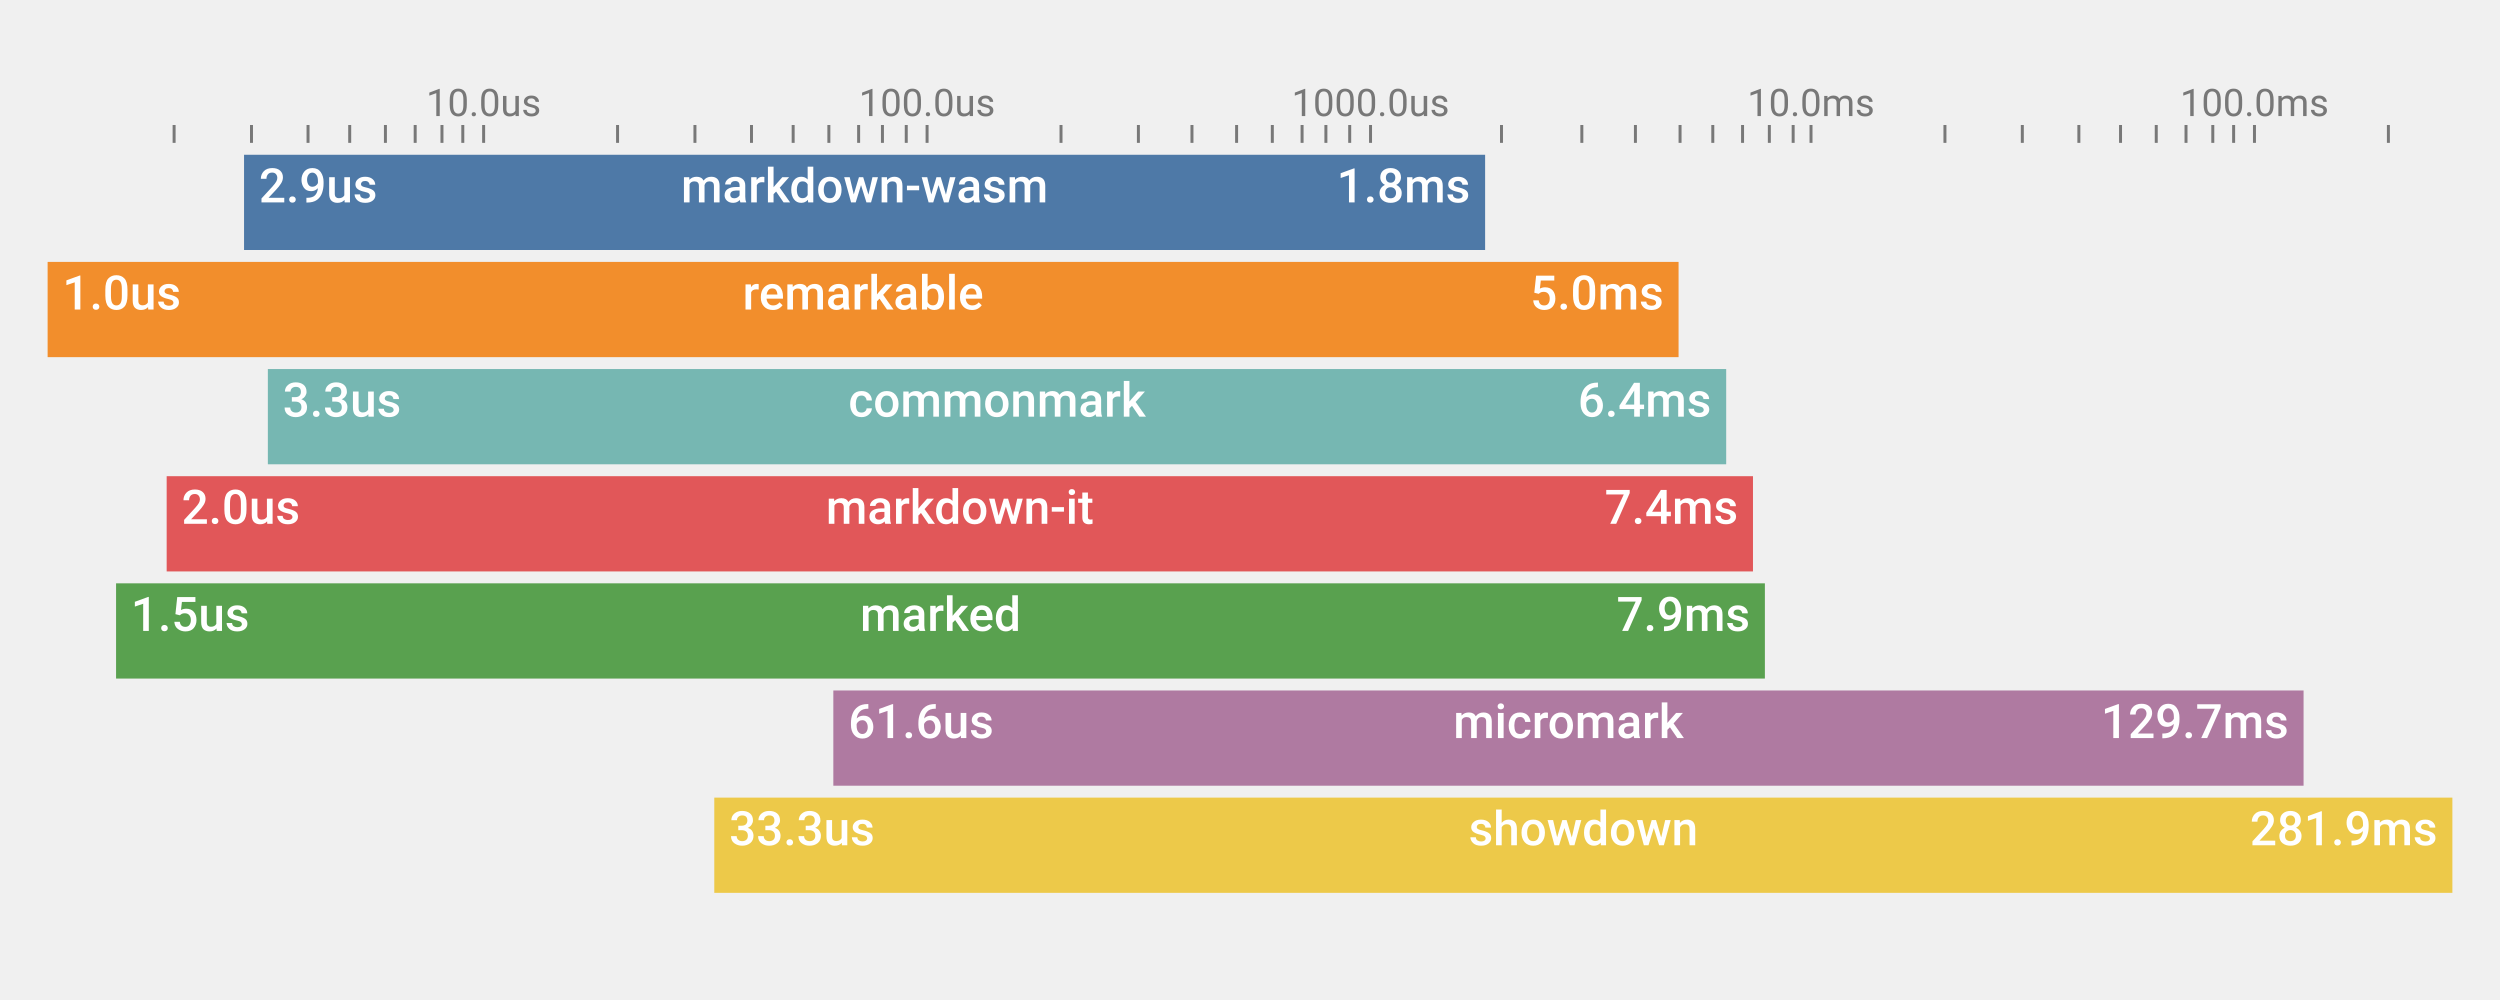
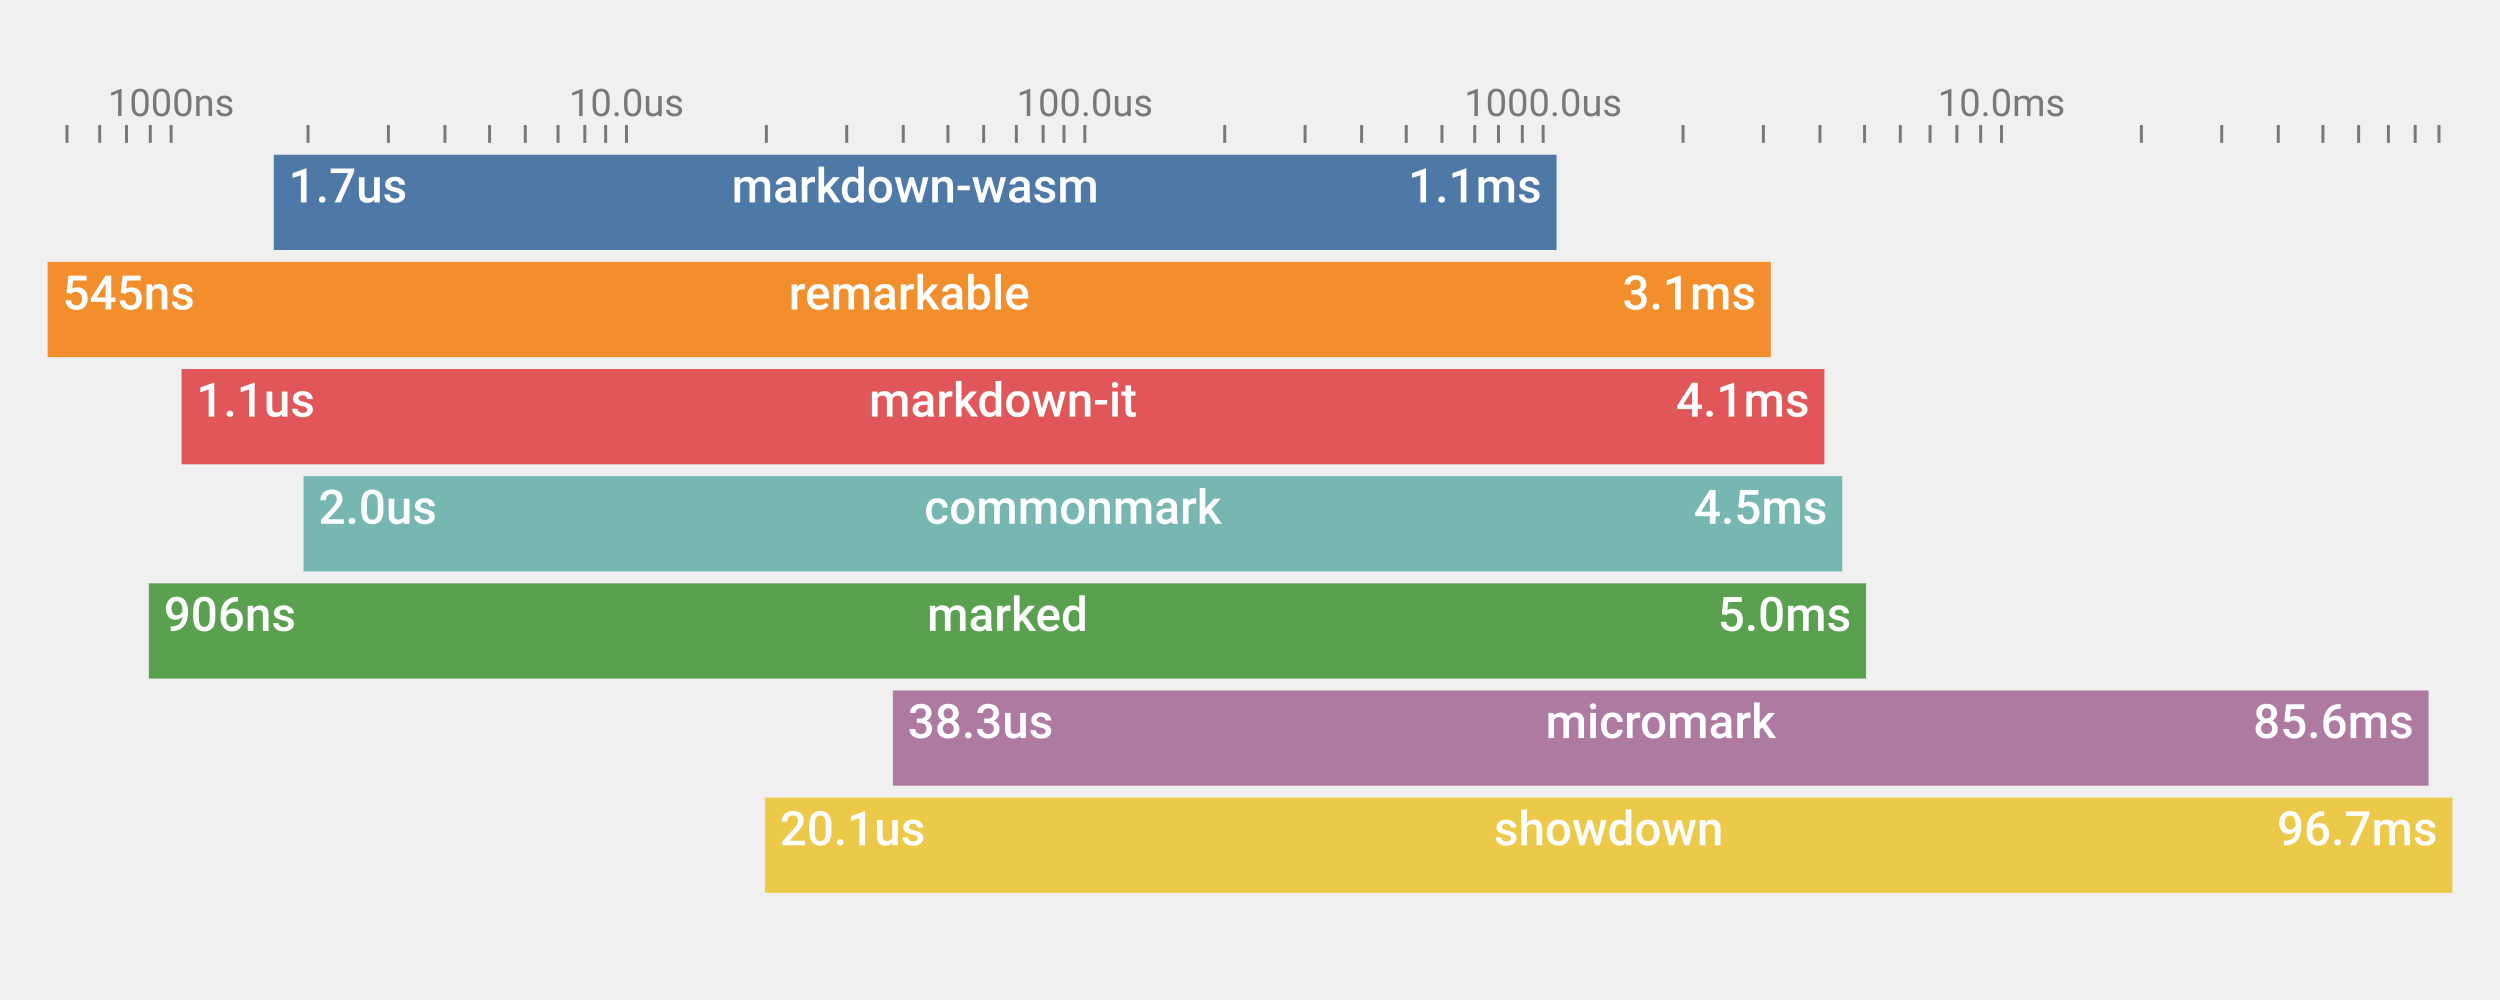
<svg xmlns="http://www.w3.org/2000/svg" width="840" height="336" font-family="system-ui,-apple-system,&quot;Segoe UI&quot;,Roboto,&quot;Helvetica Neue&quot;,&quot;Noto Sans&quot;,&quot;Liberation Sans&quot;,Arial,sans-serif" font-size="16">
-   <path fill="#4e79a7" d="M82 52h417v32H82z" />
-   <path fill="#f28e2c" d="M16 88h548v32H16z" />
-   <path fill="#76b7b2" d="M90 124h490v32H90z" />
-   <path fill="#e15759" d="M56 160h533v32H56z" />
-   <path fill="#59a14f" d="M39 196h554v32H39z" />
-   <path fill="#af7aa1" d="M280 232h494v32H280z" />
-   <path fill="#edc949" d="M240 268h584v32H240z" />
+   <path fill="#4e79a7" d="M92 52h431v32H92z" />
+   <path fill="#f28e2c" d="M16 88h579v32H16z" />
+   <path fill="#e15759" d="M61 124h552v32H61z" />
+   <path fill="#76b7b2" d="M102 160h517v32H102z" />
+   <path fill="#59a14f" d="M50 196h577v32H50z" />
+   <path fill="#af7aa1" d="M300 232h516v32H300z" />
+   <path fill="#edc949" d="M257 268h567v32H257z" />
  <g fill="#fff" font-weight="500" text-anchor="middle">
-     <text x="290.5" y="68" alignment-baseline="central">markdown-wasm</text>
-     <text x="290" y="104" alignment-baseline="central">remarkable</text>
-     <text x="335" y="140" alignment-baseline="central">commonmark</text>
-     <text x="322.5" y="176" alignment-baseline="central">markdown-it</text>
-     <text x="316" y="212" alignment-baseline="central">marked</text>
-     <text x="527" y="248" alignment-baseline="central">micromark</text>
-     <text x="532" y="284" alignment-baseline="central">showdown</text>
+     <text x="307.5" y="68" alignment-baseline="central">markdown-wasm</text>
+     <text x="305.5" y="104" alignment-baseline="central">remarkable</text>
+     <text x="337" y="140" alignment-baseline="central">markdown-it</text>
+     <text x="360.5" y="176" alignment-baseline="central">commonmark</text>
+     <text x="338.5" y="212" alignment-baseline="central">marked</text>
+     <text x="558" y="248" alignment-baseline="central">micromark</text>
+     <text x="540.5" y="284" alignment-baseline="central">showdown</text>
  </g>
  <g fill="#fff" font-weight="500">
-     <text x="82" y="68" alignment-baseline="central" dx="5">2.9us</text>
-     <text x="16" y="104" alignment-baseline="central" dx="5">1.0us</text>
-     <text x="90" y="140" alignment-baseline="central" dx="5">3.3us</text>
-     <text x="56" y="176" alignment-baseline="central" dx="5">2.0us</text>
-     <text x="39" y="212" alignment-baseline="central" dx="5">1.5us</text>
-     <text x="280" y="248" alignment-baseline="central" dx="5">61.6us</text>
-     <text x="240" y="284" alignment-baseline="central" dx="5">33.3us</text>
+     <text x="92" y="68" alignment-baseline="central" dx="5">1.7us</text>
+     <text x="16" y="104" alignment-baseline="central" dx="5">545ns</text>
+     <text x="61" y="140" alignment-baseline="central" dx="5">1.1us</text>
+     <text x="102" y="176" alignment-baseline="central" dx="5">2.0us</text>
+     <text x="50" y="212" alignment-baseline="central" dx="5">906ns</text>
+     <text x="300" y="248" alignment-baseline="central" dx="5">38.3us</text>
+     <text x="257" y="284" alignment-baseline="central" dx="5">20.1us</text>
  </g>
  <g fill="#fff" font-weight="500" text-anchor="end">
-     <text x="499" y="68" alignment-baseline="central" dx="-5">1.8ms</text>
-     <text x="564" y="104" alignment-baseline="central" dx="-5">5.0ms</text>
-     <text x="580" y="140" alignment-baseline="central" dx="-5">6.4ms</text>
-     <text x="589" y="176" alignment-baseline="central" dx="-5">7.4ms</text>
-     <text x="593" y="212" alignment-baseline="central" dx="-5">7.9ms</text>
-     <text x="774" y="248" alignment-baseline="central" dx="-5">129.7ms</text>
-     <text x="824" y="284" alignment-baseline="central" dx="-5">281.9ms</text>
+     <text x="523" y="68" alignment-baseline="central" dx="-5">1.1ms</text>
+     <text x="595" y="104" alignment-baseline="central" dx="-5">3.1ms</text>
+     <text x="613" y="140" alignment-baseline="central" dx="-5">4.1ms</text>
+     <text x="619" y="176" alignment-baseline="central" dx="-5">4.5ms</text>
+     <text x="627" y="212" alignment-baseline="central" dx="-5">5.0ms</text>
+     <text x="816" y="248" alignment-baseline="central" dx="-5">85.6ms</text>
+     <text x="824" y="284" alignment-baseline="central" dx="-5">96.7ms</text>
  </g>
  <g fill="none" font-size="12.8" opacity=".5" text-anchor="middle">
-     <path stroke="currentColor" d="M58.5 48v-6m26 6v-6m19 6v-6m14 6v-6m12 6v-6m10 6v-6m9 6v-6m7 6v-6" class="tick" opacity="1" />
+     <path stroke="currentColor" d="M22.5 48v-6m11 6v-6m9 6v-6m8 6v-6" class="tick" opacity="1" />
    <g class="tick" opacity="1">
-       <path stroke="currentColor" d="M162.5 48v-6" />
-       <text y="-9" fill="currentColor" dy="0em" transform="translate(162.5 48)">10.0us</text>
+       <path stroke="currentColor" d="M57.5 48v-6" />
+       <text y="-9" fill="currentColor" dy="0em" transform="translate(57.5 48)">1000ns</text>
    </g>
-     <path stroke="currentColor" d="M207.5 48v-6m26 6v-6m19 6v-6m14 6v-6m12 6v-6m10 6v-6m8 6v-6m8 6v-6" class="tick" opacity="1" />
+     <path stroke="currentColor" d="M103.5 48v-6m27 6v-6m19 6v-6m15 6v-6m12 6v-6m11 6v-6m9 6v-6m7 6v-6" class="tick" opacity="1" />
    <g class="tick" opacity="1">
-       <path stroke="currentColor" d="M311.5 48v-6" />
-       <text y="-9" fill="currentColor" dy="0em" transform="translate(311.5 48)">100.0us</text>
+       <path stroke="currentColor" d="M210.5 48v-6" />
+       <text y="-9" fill="currentColor" dy="0em" transform="translate(210.5 48)">10.0us</text>
    </g>
-     <path stroke="currentColor" d="M356.5 48v-6m26 6v-6m18 6v-6m15 6v-6m12 6v-6m10 6v-6m8 6v-6m8 6v-6" class="tick" opacity="1" />
+     <path stroke="currentColor" d="M257.5 48v-6m27 6v-6m19 6v-6m15 6v-6m12 6v-6m11 6v-6m9 6v-6m7 6v-6" class="tick" opacity="1" />
    <g class="tick" opacity="1">
-       <path stroke="currentColor" d="M460.5 48v-6" />
-       <text y="-9" fill="currentColor" dy="0em" transform="translate(460.5 48)">1000.0us</text>
+       <path stroke="currentColor" d="M364.5 48v-6" />
+       <text y="-9" fill="currentColor" dy="0em" transform="translate(364.5 48)">100.0us</text>
    </g>
-     <path stroke="currentColor" d="M504.5 48v-6m27 6v-6m18 6v-6m15 6v-6m11 6v-6m10 6v-6m9 6v-6m8 6v-6" class="tick" opacity="1" />
+     <path stroke="currentColor" d="M411.5 48v-6m27 6v-6m19 6v-6m15 6v-6m12 6v-6m11 6v-6m8 6v-6m8 6v-6" class="tick" opacity="1" />
    <g class="tick" opacity="1">
-       <path stroke="currentColor" d="M608.5 48v-6" />
-       <text y="-9" fill="currentColor" dy="0em" transform="translate(608.5 48)">10.0ms</text>
+       <path stroke="currentColor" d="M518.5 48v-6" />
+       <text y="-9" fill="currentColor" dy="0em" transform="translate(518.5 48)">1000.0us</text>
    </g>
-     <path stroke="currentColor" d="M653.5 48v-6m26 6v-6m19 6v-6m14 6v-6m12 6v-6m10 6v-6m9 6v-6m7 6v-6" class="tick" opacity="1" />
+     <path stroke="currentColor" d="M565.5 48v-6m27 6v-6m19 6v-6m15 6v-6m12 6v-6m10 6v-6m9 6v-6m8 6v-6" class="tick" opacity="1" />
    <g class="tick" opacity="1">
-       <path stroke="currentColor" d="M757.5 48v-6" />
-       <text y="-9" fill="currentColor" dy="0em" transform="translate(757.5 48)">100.0ms</text>
+       <path stroke="currentColor" d="M672.5 48v-6" />
+       <text y="-9" fill="currentColor" dy="0em" transform="translate(672.5 48)">10.0ms</text>
    </g>
-     <path stroke="currentColor" d="M802.5 48v-6" class="tick" opacity="1" />
+     <path stroke="currentColor" d="M719.5 48v-6m27 6v-6m19 6v-6m15 6v-6m12 6v-6m10 6v-6m9 6v-6m8 6v-6" class="tick" opacity="1" />
  </g>
</svg>
